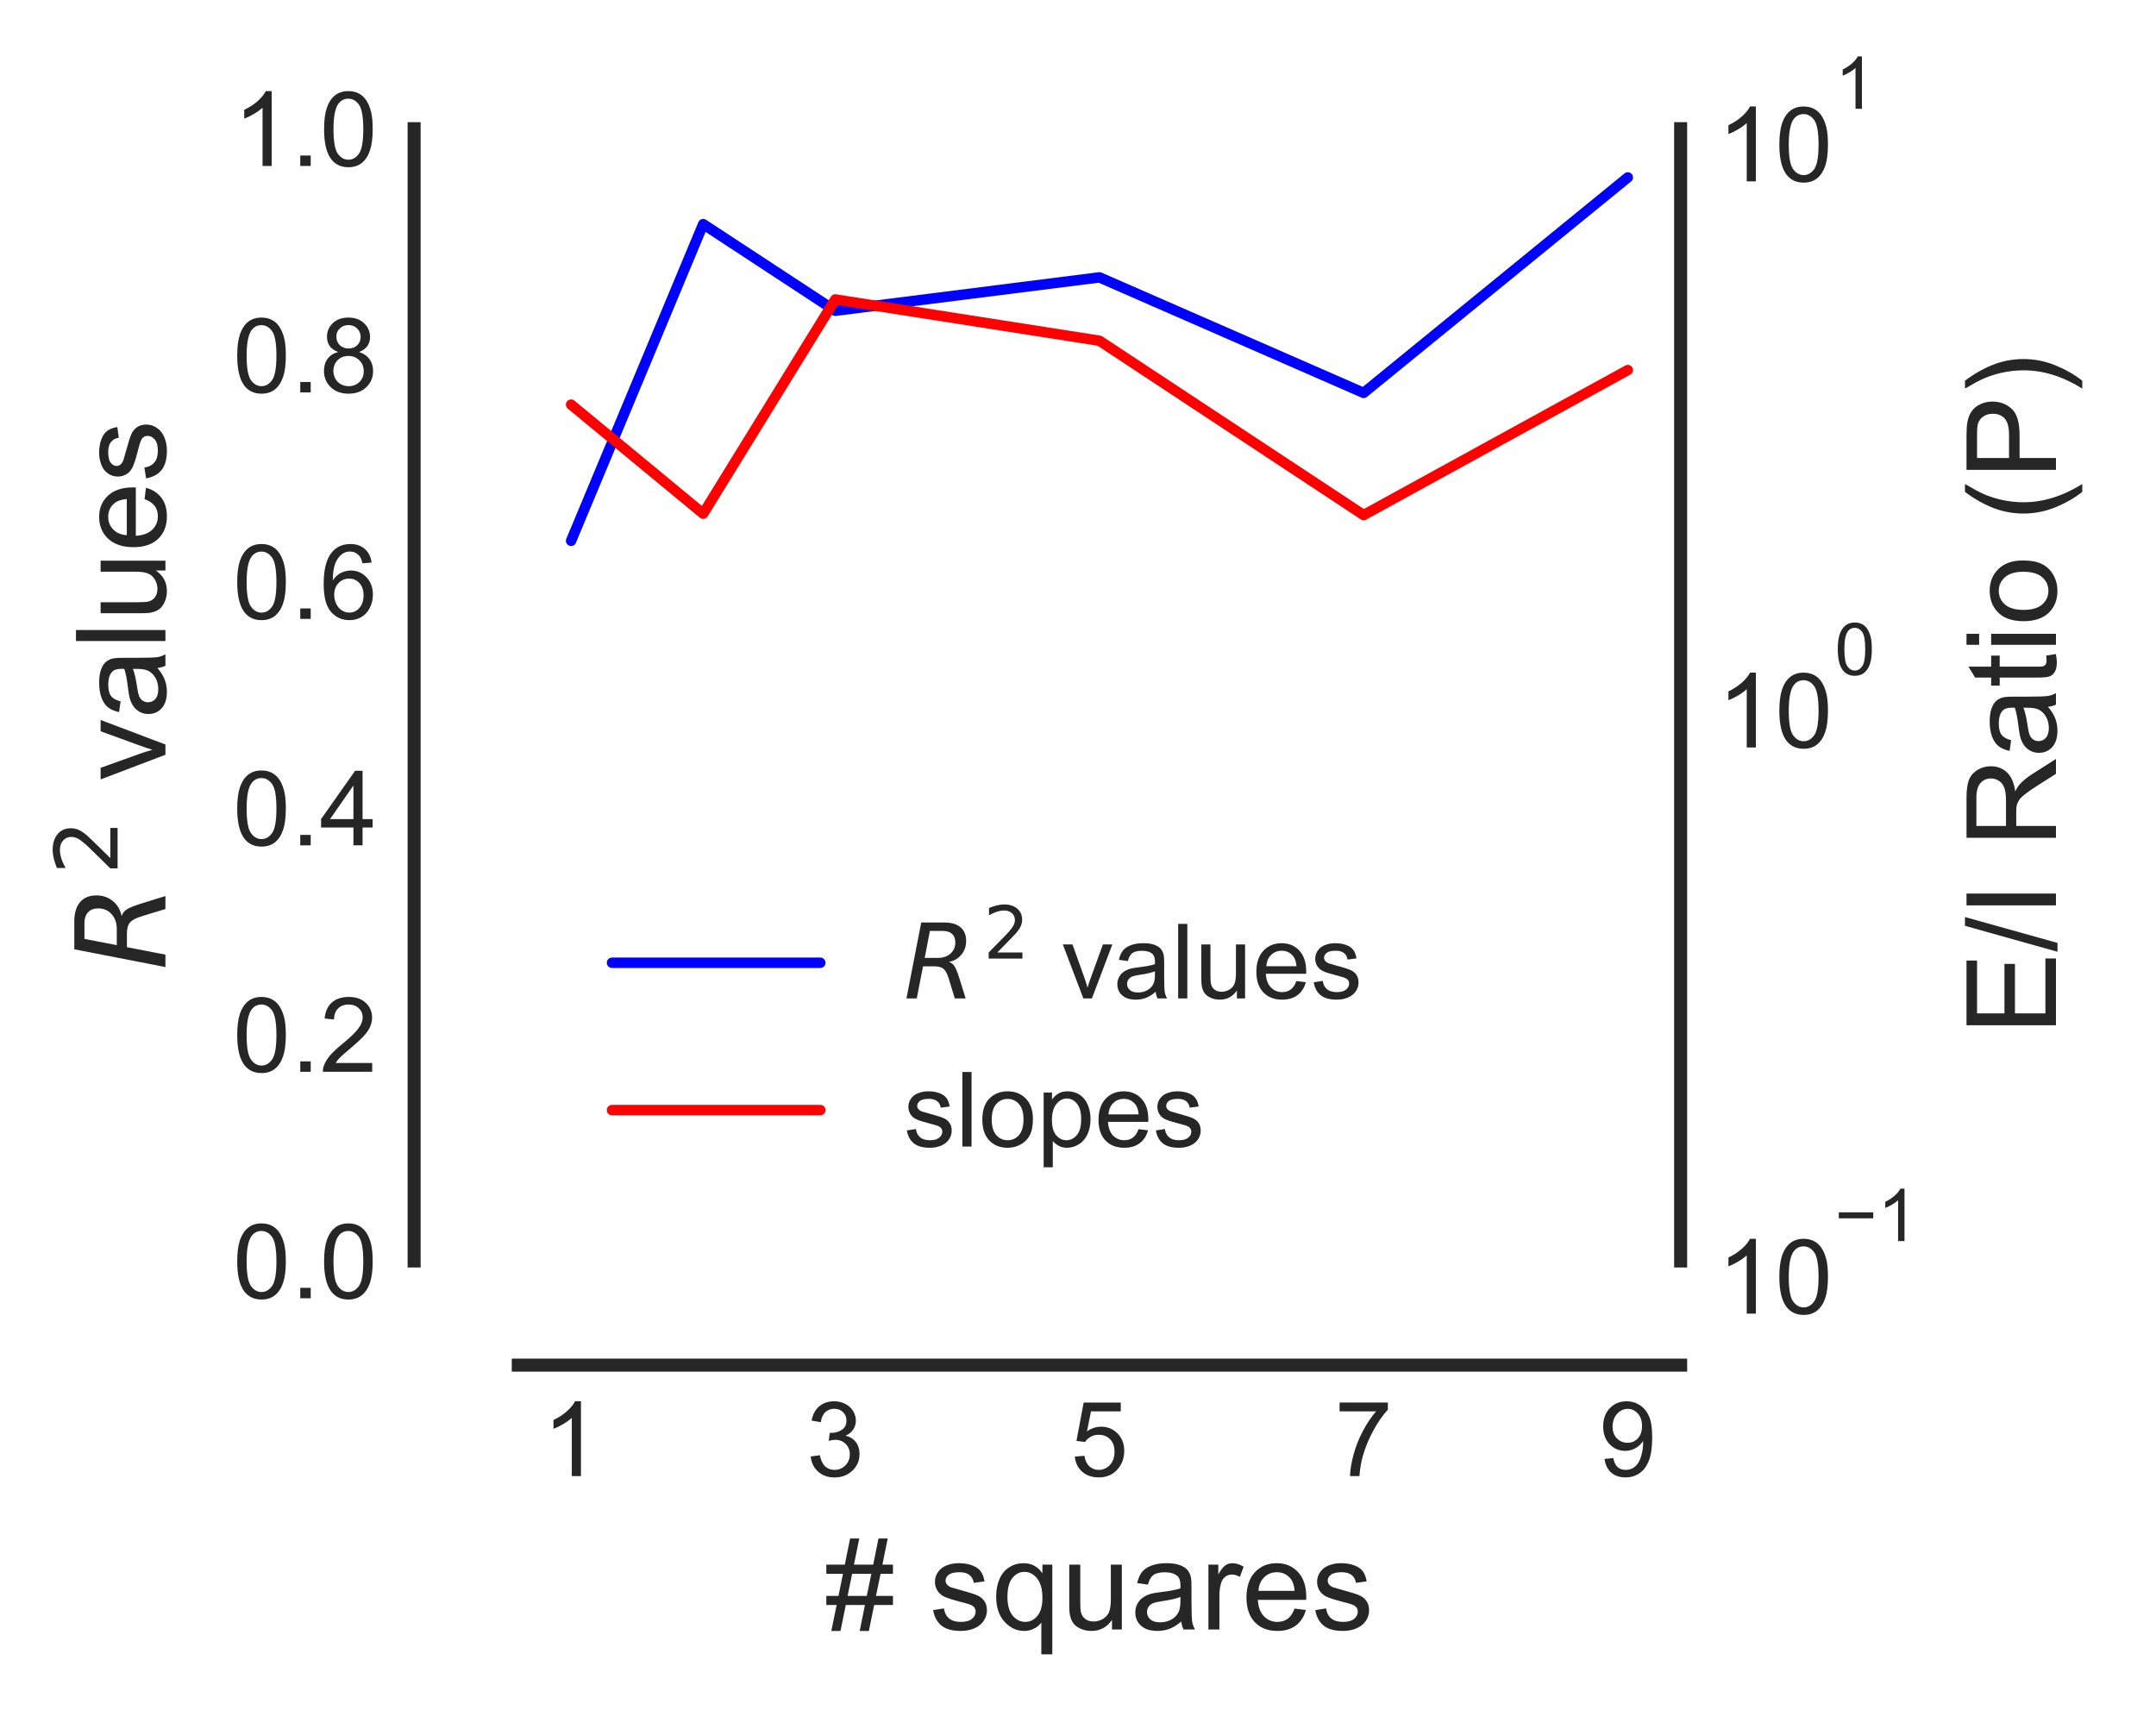
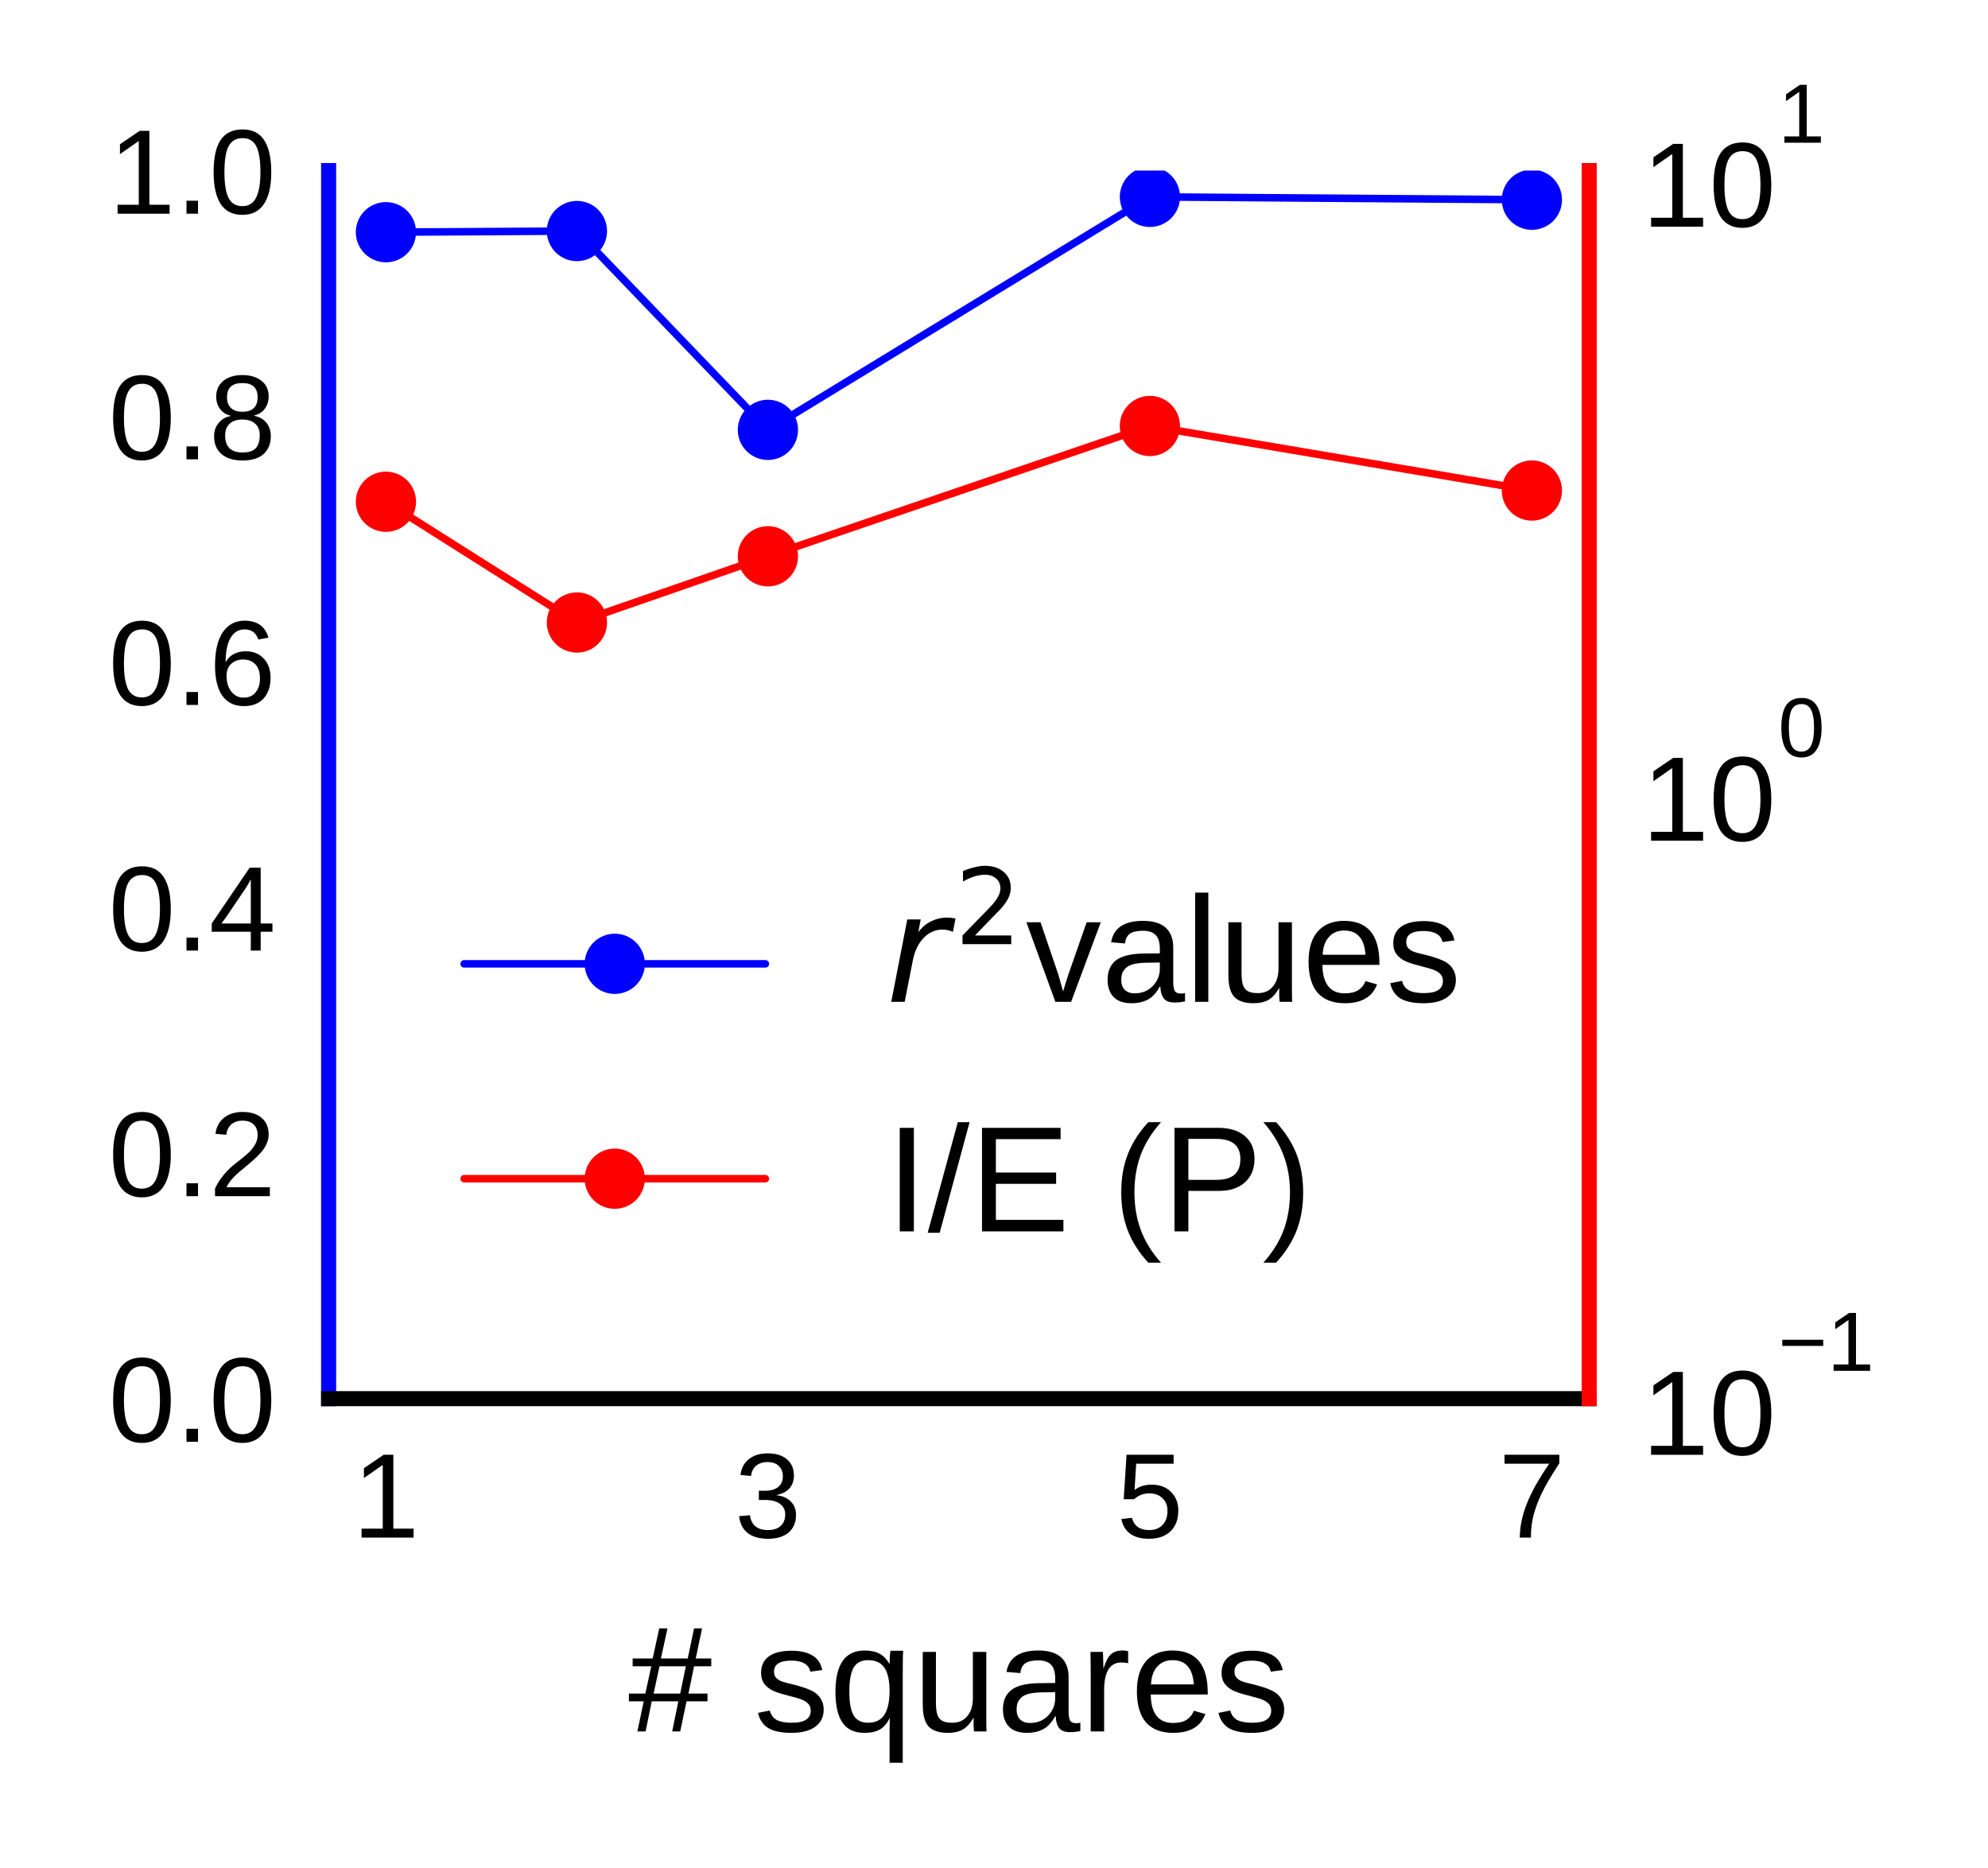
- <svg xmlns="http://www.w3.org/2000/svg" xmlns:xlink="http://www.w3.org/1999/xlink" height="166pt" version="1.1" viewBox="0 0 207 166" width="207pt">
+ <svg xmlns="http://www.w3.org/2000/svg" xmlns:xlink="http://www.w3.org/1999/xlink" height="124pt" version="1.1" viewBox="0 0 132 124" width="132pt">
  <defs>
    <style type="text/css">
*{stroke-linecap:butt;stroke-linejoin:round;}
  </style>
  </defs>
  <g id="figure_1">
    <g id="patch_1">
-       <path d="M 0 166.042  L 207.121 166.042  L 207.121 0  L 0 0  z " style="fill:none;opacity:0;" />
+       <path d="M 0 124.148  L 132.06 124.148  L 132.06 0  L 0 0  z " style="fill:none;opacity:0;" />
    </g>
    <g id="axes_1">
      <g id="patch_2">
-         <path d="M 49.76 121.076  L 161.36 121.076  L 161.36 12.356  L 49.76 12.356  z " style="fill:none;" />
+         <path d="M 21.82 92.865  L 105.52 92.865  L 105.52 11.325  L 21.82 11.325  z " style="fill:none;" />
      </g>
      <g id="line2d_1">
-         <path clip-path="url(#p3083d7792d)" d="M 54.833 51.926  L 67.515 21.521  L 80.196 29.84  L 105.56 26.633  L 130.924 37.725  L 156.287 17.039  " style="fill:none;stroke:#0000ff;stroke-linecap:round;" />
+         <path clip-path="url(#pd59a1ddf17)" d="M 25.625 15.417  L 38.306 15.34  L 50.988 28.54  L 76.352 13.071  L 101.715 13.261  " style="fill:none;stroke:#0000ff;stroke-linecap:round;stroke-width:0.5;" />
+         <defs>
+           <path d="M 0 1.5  C 0.398 1.5 0.779 1.342 1.061 1.061  C 1.342 0.779 1.5 0.398 1.5 0  C 1.5 -0.398 1.342 -0.779 1.061 -1.061  C 0.779 -1.342 0.398 -1.5 0 -1.5  C -0.398 -1.5 -0.779 -1.342 -1.061 -1.061  C -1.342 -0.779 -1.5 -0.398 -1.5 0  C -1.5 0.398 -1.342 0.779 -1.061 1.061  C -0.779 1.342 -0.398 1.5 0 1.5  z " id="m9696374c52" style="stroke:#0000ff;" />
+         </defs>
+         <g clip-path="url(#pd59a1ddf17)">
+           <use style="fill:#0000ff;stroke:#0000ff;" x="25.625" xlink:href="#m9696374c52" y="15.417" />
+           <use style="fill:#0000ff;stroke:#0000ff;" x="38.306" xlink:href="#m9696374c52" y="15.34" />
+           <use style="fill:#0000ff;stroke:#0000ff;" x="50.988" xlink:href="#m9696374c52" y="28.54" />
+           <use style="fill:#0000ff;stroke:#0000ff;" x="76.352" xlink:href="#m9696374c52" y="13.071" />
+           <use style="fill:#0000ff;stroke:#0000ff;" x="101.715" xlink:href="#m9696374c52" y="13.261" />
+         </g>
      </g>
      <g id="patch_3">
-         <path d="M 39.76 121.076  L 39.76 12.356  " style="fill:none;stroke:#262626;stroke-linecap:square;stroke-linejoin:miter;stroke-width:1.25;" />
+         <path d="M 21.82 92.865  L 21.82 11.325  " style="fill:none;stroke:#0000ff;stroke-linecap:square;stroke-linejoin:miter;" />
      </g>
      <g id="patch_4">
-         <path d="M 49.76 131.076  L 161.36 131.076  " style="fill:none;stroke:#262626;stroke-linecap:square;stroke-linejoin:miter;stroke-width:1.25;" />
+         <path d="M 21.82 92.865  L 105.52 92.865  " style="fill:none;stroke:#000000;stroke-linecap:square;stroke-linejoin:miter;" />
      </g>
      <g id="matplotlib.axis_1">
        <g id="xtick_1">
          <g id="line2d_2" />
          <g id="text_1">
-             <defs>
-               <path d="M 37.25 0  L 28.469 0  L 28.469 56  Q 25.297 52.984 20.141 49.953  Q 14.984 46.922 10.891 45.406  L 10.891 53.906  Q 18.266 57.375 23.781 62.297  Q 29.297 67.234 31.594 71.875  L 37.25 71.875  z " id="ArialMT-31" />
-             </defs>
-             <g style="fill:#262626;" transform="translate(52.05226 141.7341)scale(0.1 -0.1)">
-               <use xlink:href="#ArialMT-31" />
-             </g>
+             <text style="font-family:Arial;font-size:8px;font-style:normal;font-weight:400;text-anchor:middle;" transform="rotate(-0, 25.62455, 102.0913)" x="25.625" y="102.091">1</text>
          </g>
        </g>
        <g id="xtick_2">
          <g id="line2d_3" />
          <g id="text_2">
-             <defs>
-               <path d="M 4.203 18.891  L 12.984 20.062  Q 14.5 12.594 18.141 9.297  Q 21.781 6 27 6  Q 33.203 6 37.469 10.297  Q 41.75 14.594 41.75 20.953  Q 41.75 27 37.797 30.922  Q 33.844 34.859 27.734 34.859  Q 25.25 34.859 21.531 33.891  L 22.516 41.609  Q 23.391 41.5 23.922 41.5  Q 29.547 41.5 34.031 44.422  Q 38.531 47.359 38.531 53.469  Q 38.531 58.297 35.25 61.469  Q 31.984 64.656 26.812 64.656  Q 21.688 64.656 18.266 61.422  Q 14.844 58.203 13.875 51.766  L 5.078 53.328  Q 6.688 62.156 12.391 67.016  Q 18.109 71.875 26.609 71.875  Q 32.469 71.875 37.391 69.359  Q 42.328 66.844 44.938 62.5  Q 47.562 58.156 47.562 53.266  Q 47.562 48.641 45.062 44.828  Q 42.578 41.016 37.703 38.766  Q 44.047 37.312 47.562 32.688  Q 51.078 28.078 51.078 21.141  Q 51.078 11.766 44.234 5.25  Q 37.406 -1.266 26.953 -1.266  Q 17.531 -1.266 11.297 4.344  Q 5.078 9.969 4.203 18.891  z " id="ArialMT-33" />
-             </defs>
-             <g style="fill:#262626;" transform="translate(77.4159 141.7341)scale(0.1 -0.1)">
-               <use xlink:href="#ArialMT-33" />
-             </g>
+             <text style="font-family:Arial;font-size:8px;font-style:normal;font-weight:400;text-anchor:middle;" transform="rotate(-0, 50.98818, 102.0913)" x="50.988" y="102.091">3</text>
          </g>
        </g>
        <g id="xtick_3">
          <g id="line2d_4" />
          <g id="text_3">
-             <defs>
-               <path d="M 4.156 18.75  L 13.375 19.531  Q 14.406 12.797 18.141 9.391  Q 21.875 6 27.156 6  Q 33.5 6 37.891 10.781  Q 42.281 15.578 42.281 23.484  Q 42.281 31 38.062 35.344  Q 33.844 39.703 27 39.703  Q 22.75 39.703 19.328 37.766  Q 15.922 35.844 13.969 32.766  L 5.719 33.844  L 12.641 70.609  L 48.25 70.609  L 48.25 62.203  L 19.672 62.203  L 15.828 42.969  Q 22.266 47.469 29.344 47.469  Q 38.719 47.469 45.156 40.969  Q 51.609 34.469 51.609 24.266  Q 51.609 14.547 45.953 7.469  Q 39.062 -1.219 27.156 -1.219  Q 17.391 -1.219 11.203 4.25  Q 5.031 9.719 4.156 18.75  z " id="ArialMT-35" />
-             </defs>
-             <g style="fill:#262626;" transform="translate(102.7795 141.7341)scale(0.1 -0.1)">
-               <use xlink:href="#ArialMT-35" />
-             </g>
+             <text style="font-family:Arial;font-size:8px;font-style:normal;font-weight:400;text-anchor:middle;" transform="rotate(-0, 76.35182, 102.0913)" x="76.352" y="102.091">5</text>
          </g>
        </g>
        <g id="xtick_4">
          <g id="line2d_5" />
          <g id="text_4">
-             <defs>
-               <path d="M 4.734 62.203  L 4.734 70.656  L 51.078 70.656  L 51.078 63.812  Q 44.234 56.547 37.516 44.484  Q 30.812 32.422 27.156 19.672  Q 24.516 10.688 23.781 0  L 14.75 0  Q 14.891 8.453 18.062 20.406  Q 21.234 32.375 27.172 43.484  Q 33.109 54.594 39.797 62.203  z " id="ArialMT-37" />
-             </defs>
-             <g style="fill:#262626;" transform="translate(128.1432 141.7341)scale(0.1 -0.1)">
-               <use xlink:href="#ArialMT-37" />
-             </g>
-           </g>
-         </g>
-         <g id="xtick_5">
-           <g id="line2d_6" />
-           <g id="text_5">
-             <defs>
-               <path d="M 5.469 16.547  L 13.922 17.328  Q 14.984 11.375 18.016 8.688  Q 21.047 6 25.781 6  Q 29.828 6 32.875 7.859  Q 35.938 9.719 37.891 12.812  Q 39.844 15.922 41.156 21.188  Q 42.484 26.469 42.484 31.938  Q 42.484 32.516 42.438 33.688  Q 39.797 29.5 35.234 26.875  Q 30.672 24.266 25.344 24.266  Q 16.453 24.266 10.297 30.703  Q 4.156 37.156 4.156 47.703  Q 4.156 58.594 10.578 65.234  Q 17 71.875 26.656 71.875  Q 33.641 71.875 39.422 68.109  Q 45.219 64.359 48.219 57.391  Q 51.219 50.438 51.219 37.25  Q 51.219 23.531 48.234 15.406  Q 45.266 7.281 39.375 3.031  Q 33.5 -1.219 25.594 -1.219  Q 17.188 -1.219 11.859 3.438  Q 6.547 8.109 5.469 16.547  z M 41.453 48.141  Q 41.453 55.719 37.422 60.156  Q 33.406 64.594 27.734 64.594  Q 21.875 64.594 17.531 59.812  Q 13.188 55.031 13.188 47.406  Q 13.188 40.578 17.312 36.297  Q 21.438 32.031 27.484 32.031  Q 33.594 32.031 37.516 36.297  Q 41.453 40.578 41.453 48.141  z " id="ArialMT-39" />
-             </defs>
-             <g style="fill:#262626;" transform="translate(153.5068 141.7341)scale(0.1 -0.1)">
-               <use xlink:href="#ArialMT-39" />
-             </g>
-           </g>
-         </g>
-         <g id="text_6">
-           <defs>
-             <path d="M 5.031 -1.219  L 9.281 19.578  L 1.031 19.578  L 1.031 26.859  L 10.75 26.859  L 14.359 44.578  L 1.031 44.578  L 1.031 51.859  L 15.828 51.859  L 20.062 72.797  L 27.391 72.797  L 23.141 51.859  L 38.531 51.859  L 42.781 72.797  L 50.141 72.797  L 45.906 51.859  L 54.344 51.859  L 54.344 44.578  L 44.438 44.578  L 40.766 26.859  L 54.344 26.859  L 54.344 19.578  L 39.312 19.578  L 35.062 -1.219  L 27.734 -1.219  L 31.938 19.578  L 16.609 19.578  L 12.359 -1.219  z M 18.062 26.859  L 33.406 26.859  L 37.062 44.578  L 21.688 44.578  z " id="ArialMT-23" />
-             <path id="ArialMT-20" />
-             <path d="M 3.078 15.484  L 11.766 16.844  Q 12.5 11.625 15.844 8.844  Q 19.188 6.062 25.203 6.062  Q 31.25 6.062 34.172 8.516  Q 37.109 10.984 37.109 14.312  Q 37.109 17.281 34.516 19  Q 32.719 20.172 25.531 21.969  Q 15.875 24.422 12.141 26.203  Q 8.406 27.984 6.469 31.125  Q 4.547 34.281 4.547 38.094  Q 4.547 41.547 6.125 44.5  Q 7.719 47.469 10.453 49.422  Q 12.5 50.922 16.031 51.969  Q 19.578 53.031 23.641 53.031  Q 29.734 53.031 34.344 51.266  Q 38.969 49.516 41.156 46.5  Q 43.359 43.5 44.188 38.484  L 35.594 37.312  Q 35.016 41.312 32.203 43.547  Q 29.391 45.797 24.266 45.797  Q 18.219 45.797 15.625 43.797  Q 13.031 41.797 13.031 39.109  Q 13.031 37.406 14.109 36.031  Q 15.188 34.625 17.484 33.688  Q 18.797 33.203 25.25 31.453  Q 34.578 28.953 38.25 27.359  Q 41.938 25.781 44.031 22.75  Q 46.141 19.734 46.141 15.234  Q 46.141 10.844 43.578 6.953  Q 41.016 3.078 36.172 0.953  Q 31.344 -1.172 25.25 -1.172  Q 15.141 -1.172 9.844 3.031  Q 4.547 7.234 3.078 15.484  z " id="ArialMT-73" />
-             <path d="M 39.656 -19.875  L 39.656 5.516  Q 37.594 2.641 33.906 0.734  Q 30.219 -1.172 26.078 -1.172  Q 16.844 -1.172 10.172 6.203  Q 3.516 13.578 3.516 26.422  Q 3.516 34.234 6.219 40.422  Q 8.938 46.625 14.078 49.828  Q 19.234 53.031 25.391 53.031  Q 35.016 53.031 40.531 44.922  L 40.531 51.859  L 48.438 51.859  L 48.438 -19.875  z M 12.547 26.078  Q 12.547 16.062 16.75 11.062  Q 20.953 6.062 26.812 6.062  Q 32.422 6.062 36.469 10.812  Q 40.531 15.578 40.531 25.297  Q 40.531 35.641 36.25 40.859  Q 31.984 46.094 26.219 46.094  Q 20.516 46.094 16.531 41.234  Q 12.547 36.375 12.547 26.078  z " id="ArialMT-71" />
-             <path d="M 40.578 0  L 40.578 7.625  Q 34.516 -1.172 24.125 -1.172  Q 19.531 -1.172 15.547 0.578  Q 11.578 2.344 9.641 5  Q 7.719 7.672 6.938 11.531  Q 6.391 14.109 6.391 19.734  L 6.391 51.859  L 15.188 51.859  L 15.188 23.094  Q 15.188 16.219 15.719 13.812  Q 16.547 10.359 19.234 8.375  Q 21.922 6.391 25.875 6.391  Q 29.828 6.391 33.297 8.422  Q 36.766 10.453 38.203 13.938  Q 39.656 17.438 39.656 24.078  L 39.656 51.859  L 48.438 51.859  L 48.438 0  z " id="ArialMT-75" />
-             <path d="M 40.438 6.391  Q 35.547 2.25 31.031 0.531  Q 26.516 -1.172 21.344 -1.172  Q 12.797 -1.172 8.203 3  Q 3.609 7.172 3.609 13.672  Q 3.609 17.484 5.344 20.625  Q 7.078 23.781 9.891 25.688  Q 12.703 27.594 16.219 28.562  Q 18.797 29.25 24.031 29.891  Q 34.672 31.156 39.703 32.906  Q 39.75 34.719 39.75 35.203  Q 39.75 40.578 37.25 42.781  Q 33.891 45.75 27.25 45.75  Q 21.047 45.75 18.094 43.578  Q 15.141 41.406 13.719 35.891  L 5.125 37.062  Q 6.297 42.578 8.984 45.969  Q 11.672 49.359 16.75 51.188  Q 21.828 53.031 28.516 53.031  Q 35.156 53.031 39.297 51.469  Q 43.453 49.906 45.406 47.531  Q 47.359 45.172 48.141 41.547  Q 48.578 39.312 48.578 33.453  L 48.578 21.734  Q 48.578 9.469 49.141 6.219  Q 49.703 2.984 51.375 0  L 42.188 0  Q 40.828 2.734 40.438 6.391  z M 39.703 26.031  Q 34.906 24.078 25.344 22.703  Q 19.922 21.922 17.672 20.938  Q 15.438 19.969 14.203 18.094  Q 12.984 16.219 12.984 13.922  Q 12.984 10.406 15.641 8.062  Q 18.312 5.719 23.438 5.719  Q 28.516 5.719 32.469 7.938  Q 36.422 10.156 38.281 14.016  Q 39.703 17 39.703 22.797  z " id="ArialMT-61" />
-             <path d="M 6.5 0  L 6.5 51.859  L 14.406 51.859  L 14.406 44  Q 17.438 49.516 20 51.266  Q 22.562 53.031 25.641 53.031  Q 30.078 53.031 34.672 50.203  L 31.641 42.047  Q 28.422 43.953 25.203 43.953  Q 22.312 43.953 20.016 42.219  Q 17.719 40.484 16.75 37.406  Q 15.281 32.719 15.281 27.156  L 15.281 0  z " id="ArialMT-72" />
-             <path d="M 42.094 16.703  L 51.172 15.578  Q 49.031 7.625 43.219 3.219  Q 37.406 -1.172 28.375 -1.172  Q 17 -1.172 10.328 5.828  Q 3.656 12.844 3.656 25.484  Q 3.656 38.578 10.391 45.797  Q 17.141 53.031 27.875 53.031  Q 38.281 53.031 44.875 45.953  Q 51.469 38.875 51.469 26.031  Q 51.469 25.25 51.422 23.688  L 12.75 23.688  Q 13.234 15.141 17.578 10.594  Q 21.922 6.062 28.422 6.062  Q 33.25 6.062 36.672 8.594  Q 40.094 11.141 42.094 16.703  z M 13.234 30.906  L 42.188 30.906  Q 41.609 37.453 38.875 40.719  Q 34.672 45.797 27.984 45.797  Q 21.922 45.797 17.797 41.75  Q 13.672 37.703 13.234 30.906  z " id="ArialMT-65" />
-           </defs>
-           <g style="fill:#262626;" transform="translate(79.2125 156.4572)scale(0.12 -0.12)">
-             <use xlink:href="#ArialMT-23" />
-             <use x="55.615" xlink:href="#ArialMT-20" />
-             <use x="83.398" xlink:href="#ArialMT-73" />
-             <use x="133.398" xlink:href="#ArialMT-71" />
-             <use x="189.014" xlink:href="#ArialMT-75" />
-             <use x="244.629" xlink:href="#ArialMT-61" />
-             <use x="300.244" xlink:href="#ArialMT-72" />
-             <use x="333.545" xlink:href="#ArialMT-65" />
-             <use x="389.16" xlink:href="#ArialMT-73" />
-           </g>
+             <text style="font-family:Arial;font-size:8px;font-style:normal;font-weight:400;text-anchor:middle;" transform="rotate(-0, 101.7155, 102.0913)" x="101.715" y="102.091">7</text>
+           </g>
+         </g>
+         <g id="text_5">
+           <text style="font-family:Arial;font-size:10px;font-style:normal;font-weight:400;text-anchor:middle;" transform="rotate(-0, 63.67, 114.9609)" x="63.67" y="114.961"># squares</text>
        </g>
      </g>
      <g id="matplotlib.axis_2">
        <g id="ytick_1">
+           <g id="line2d_6" />
+           <g id="text_6">
+             <text style="font-family:Arial;font-size:8px;font-style:normal;font-weight:400;text-anchor:end;" transform="rotate(-0, 18.32, 95.72813)" x="18.32" y="95.728">0.0</text>
+           </g>
+         </g>
+         <g id="ytick_2">
          <g id="line2d_7" />
          <g id="text_7">
-             <defs>
-               <path d="M 4.156 35.297  Q 4.156 48 6.766 55.734  Q 9.375 63.484 14.516 67.672  Q 19.672 71.875 27.484 71.875  Q 33.25 71.875 37.594 69.547  Q 41.938 67.234 44.766 62.859  Q 47.609 58.5 49.219 52.219  Q 50.828 45.953 50.828 35.297  Q 50.828 22.703 48.234 14.969  Q 45.656 7.234 40.5 3  Q 35.359 -1.219 27.484 -1.219  Q 17.141 -1.219 11.234 6.203  Q 4.156 15.141 4.156 35.297  z M 13.188 35.297  Q 13.188 17.672 17.312 11.828  Q 21.438 6 27.484 6  Q 33.547 6 37.672 11.859  Q 41.797 17.719 41.797 35.297  Q 41.797 52.984 37.672 58.781  Q 33.547 64.594 27.391 64.594  Q 21.344 64.594 17.719 59.469  Q 13.188 52.938 13.188 35.297  z " id="ArialMT-30" />
-               <path d="M 9.078 0  L 9.078 10.016  L 19.094 10.016  L 19.094 0  z " id="ArialMT-2e" />
-             </defs>
-             <g style="fill:#262626;" transform="translate(22.36 124.6552)scale(0.1 -0.1)">
-               <use xlink:href="#ArialMT-30" />
-               <use x="55.615" xlink:href="#ArialMT-2e" />
-               <use x="83.398" xlink:href="#ArialMT-30" />
-             </g>
-           </g>
-         </g>
-         <g id="ytick_2">
+             <text style="font-family:Arial;font-size:8px;font-style:normal;font-weight:400;text-anchor:end;" transform="rotate(-0, 18.32, 79.42012)" x="18.32" y="79.42">0.2</text>
+           </g>
+         </g>
+         <g id="ytick_3">
          <g id="line2d_8" />
          <g id="text_8">
-             <defs>
-               <path d="M 50.344 8.453  L 50.344 0  L 3.031 0  Q 2.938 3.172 4.047 6.109  Q 5.859 10.938 9.828 15.625  Q 13.812 20.312 21.344 26.469  Q 33.016 36.031 37.109 41.625  Q 41.219 47.219 41.219 52.203  Q 41.219 57.422 37.469 61  Q 33.734 64.594 27.734 64.594  Q 21.391 64.594 17.578 60.781  Q 13.766 56.984 13.719 50.25  L 4.688 51.172  Q 5.609 61.281 11.656 66.578  Q 17.719 71.875 27.938 71.875  Q 38.234 71.875 44.234 66.156  Q 50.25 60.453 50.25 52  Q 50.25 47.703 48.484 43.547  Q 46.734 39.406 42.656 34.812  Q 38.578 30.219 29.109 22.219  Q 21.188 15.578 18.938 13.203  Q 16.703 10.844 15.234 8.453  z " id="ArialMT-32" />
-             </defs>
-             <g style="fill:#262626;" transform="translate(22.36 102.9112)scale(0.1 -0.1)">
-               <use xlink:href="#ArialMT-30" />
-               <use x="55.615" xlink:href="#ArialMT-2e" />
-               <use x="83.398" xlink:href="#ArialMT-32" />
-             </g>
-           </g>
-         </g>
-         <g id="ytick_3">
+             <text style="font-family:Arial;font-size:8px;font-style:normal;font-weight:400;text-anchor:end;" transform="rotate(-0, 18.32, 63.11212)" x="18.32" y="63.112">0.4</text>
+           </g>
+         </g>
+         <g id="ytick_4">
          <g id="line2d_9" />
          <g id="text_9">
-             <defs>
-               <path d="M 32.328 0  L 32.328 17.141  L 1.266 17.141  L 1.266 25.203  L 33.938 71.578  L 41.109 71.578  L 41.109 25.203  L 50.781 25.203  L 50.781 17.141  L 41.109 17.141  L 41.109 0  z M 32.328 25.203  L 32.328 57.469  L 9.906 25.203  z " id="ArialMT-34" />
-             </defs>
-             <g style="fill:#262626;" transform="translate(22.36 81.16716)scale(0.1 -0.1)">
-               <use xlink:href="#ArialMT-30" />
-               <use x="55.615" xlink:href="#ArialMT-2e" />
-               <use x="83.398" xlink:href="#ArialMT-34" />
-             </g>
-           </g>
-         </g>
-         <g id="ytick_4">
+             <text style="font-family:Arial;font-size:8px;font-style:normal;font-weight:400;text-anchor:end;" transform="rotate(-0, 18.32, 46.80412)" x="18.32" y="46.804">0.6</text>
+           </g>
+         </g>
+         <g id="ytick_5">
          <g id="line2d_10" />
          <g id="text_10">
-             <defs>
-               <path d="M 49.75 54.047  L 41.016 53.375  Q 39.844 58.547 37.703 60.891  Q 34.125 64.656 28.906 64.656  Q 24.703 64.656 21.531 62.312  Q 17.391 59.281 14.984 53.469  Q 12.594 47.656 12.5 36.922  Q 15.672 41.75 20.266 44.094  Q 24.859 46.438 29.891 46.438  Q 38.672 46.438 44.844 39.969  Q 51.031 33.5 51.031 23.25  Q 51.031 16.5 48.125 10.719  Q 45.219 4.938 40.141 1.859  Q 35.062 -1.219 28.609 -1.219  Q 17.625 -1.219 10.688 6.859  Q 3.766 14.938 3.766 33.5  Q 3.766 54.25 11.422 63.672  Q 18.109 71.875 29.438 71.875  Q 37.891 71.875 43.281 67.141  Q 48.688 62.406 49.75 54.047  z M 13.875 23.188  Q 13.875 18.656 15.797 14.5  Q 17.719 10.359 21.188 8.172  Q 24.656 6 28.469 6  Q 34.031 6 38.031 10.484  Q 42.047 14.984 42.047 22.703  Q 42.047 30.125 38.078 34.391  Q 34.125 38.672 28.125 38.672  Q 22.172 38.672 18.016 34.391  Q 13.875 30.125 13.875 23.188  z " id="ArialMT-36" />
-             </defs>
-             <g style="fill:#262626;" transform="translate(22.36 59.42316)scale(0.1 -0.1)">
-               <use xlink:href="#ArialMT-30" />
-               <use x="55.615" xlink:href="#ArialMT-2e" />
-               <use x="83.398" xlink:href="#ArialMT-36" />
-             </g>
-           </g>
-         </g>
-         <g id="ytick_5">
+             <text style="font-family:Arial;font-size:8px;font-style:normal;font-weight:400;text-anchor:end;" transform="rotate(-0, 18.32, 30.49612)" x="18.32" y="30.496">0.8</text>
+           </g>
+         </g>
+         <g id="ytick_6">
          <g id="line2d_11" />
          <g id="text_11">
-             <defs>
-               <path d="M 17.672 38.812  Q 12.203 40.828 9.562 44.531  Q 6.938 48.25 6.938 53.422  Q 6.938 61.234 12.547 66.547  Q 18.172 71.875 27.484 71.875  Q 36.859 71.875 42.578 66.422  Q 48.297 60.984 48.297 53.172  Q 48.297 48.188 45.672 44.5  Q 43.062 40.828 37.75 38.812  Q 44.344 36.672 47.781 31.875  Q 51.219 27.094 51.219 20.453  Q 51.219 11.281 44.719 5.031  Q 38.234 -1.219 27.641 -1.219  Q 17.047 -1.219 10.547 5.047  Q 4.047 11.328 4.047 20.703  Q 4.047 27.688 7.594 32.391  Q 11.141 37.109 17.672 38.812  z M 15.922 53.719  Q 15.922 48.641 19.188 45.406  Q 22.469 42.188 27.688 42.188  Q 32.766 42.188 36.016 45.375  Q 39.266 48.578 39.266 53.219  Q 39.266 58.062 35.906 61.359  Q 32.562 64.656 27.594 64.656  Q 22.562 64.656 19.234 61.422  Q 15.922 58.203 15.922 53.719  z M 13.094 20.656  Q 13.094 16.891 14.875 13.375  Q 16.656 9.859 20.172 7.922  Q 23.688 6 27.734 6  Q 34.031 6 38.125 10.047  Q 42.234 14.109 42.234 20.359  Q 42.234 26.703 38.016 30.859  Q 33.797 35.016 27.438 35.016  Q 21.234 35.016 17.156 30.906  Q 13.094 26.812 13.094 20.656  z " id="ArialMT-38" />
-             </defs>
-             <g style="fill:#262626;" transform="translate(22.36 37.67916)scale(0.1 -0.1)">
-               <use xlink:href="#ArialMT-30" />
-               <use x="55.615" xlink:href="#ArialMT-2e" />
-               <use x="83.398" xlink:href="#ArialMT-38" />
-             </g>
-           </g>
-         </g>
-         <g id="ytick_6">
-           <g id="line2d_12" />
-           <g id="text_12">
-             <g style="fill:#262626;" transform="translate(22.36 15.93516)scale(0.1 -0.1)">
-               <use xlink:href="#ArialMT-31" />
-               <use x="55.615" xlink:href="#ArialMT-2e" />
-               <use x="83.398" xlink:href="#ArialMT-30" />
-             </g>
+             <text style="font-family:Arial;font-size:8px;font-style:normal;font-weight:400;text-anchor:end;" transform="rotate(-0, 18.32, 14.18812)" x="18.32" y="14.188">1.0</text>
+           </g>
+         </g>
+       </g>
+       <g id="legend_1">
+         <g id="line2d_12">
+           <path d="M 30.82 63.993  L 50.82 63.993  " style="fill:none;stroke:#0000ff;stroke-linecap:round;stroke-width:0.5;" />
+         </g>
+         <g id="line2d_13">
+           <g>
+             <use style="fill:#0000ff;stroke:#0000ff;" x="40.82" xlink:href="#m9696374c52" y="63.993" />
+           </g>
+         </g>
+         <g id="text_12">
+           <g transform="translate(58.82 67.49313)">
+             <text>
+               <tspan style="font-family:DejaVu Sans;font-size:10px;font-style:oblique;font-weight:oblique;" x="0" y="-0.977">r</tspan>
+               <tspan style="font-family:DejaVu Sans;font-size:7px;font-style:book;font-weight:book;" x="4.575" y="-4.805">2</tspan>
+               <tspan style="font-family:Arial;font-size:10px;font-style:regular;font-weight:regular;" x="9.302 12.081 17.081 22.642 24.864 30.426 35.987" y="-0.977"> values</tspan>
+             </text>
+           </g>
+         </g>
+         <g id="line2d_14">
+           <path d="M 30.82 78.26  L 50.82 78.26  " style="fill:none;stroke:#ff0000;stroke-linecap:round;stroke-width:0.5;" />
+         </g>
+         <g id="line2d_15">
+           <defs>
+             <path d="M 0 1.5  C 0.398 1.5 0.779 1.342 1.061 1.061  C 1.342 0.779 1.5 0.398 1.5 0  C 1.5 -0.398 1.342 -0.779 1.061 -1.061  C 0.779 -1.342 0.398 -1.5 0 -1.5  C -0.398 -1.5 -0.779 -1.342 -1.061 -1.061  C -1.342 -0.779 -1.5 -0.398 -1.5 0  C -1.5 0.398 -1.342 0.779 -1.061 1.061  C -0.779 1.342 -0.398 1.5 0 1.5  z " id="m9143b65cdd" style="stroke:#ff0000;" />
+           </defs>
+           <g>
+             <use style="fill:#ff0000;stroke:#ff0000;" x="40.82" xlink:href="#m9143b65cdd" y="78.26" />
          </g>
        </g>
        <g id="text_13">
-           <defs>
-             <path d="M 25.203 64.797  L 20.219 38.922  L 32.906 38.922  Q 40.375 38.922 44.984 43.047  Q 49.609 47.172 49.609 53.812  Q 49.609 59.125 46.5 61.953  Q 43.406 64.797 37.594 64.797  z M 43.312 35.016  Q 46.438 34.281 48.516 31.391  Q 50.594 28.516 53.328 19.922  L 59.516 0  L 49.125 0  L 43.406 18.703  Q 41.219 25.922 38.328 28.359  Q 35.453 30.812 29.5 30.812  L 18.609 30.812  L 12.594 0  L 2.688 0  L 16.891 72.906  L 39.109 72.906  Q 49.219 72.906 54.609 68.328  Q 60.016 63.766 60.016 55.172  Q 60.016 47.562 55.422 41.984  Q 50.828 36.422 43.312 35.016  z " id="DejaVuSans-Oblique-52" />
-             <path d="M 19.188 8.297  L 53.609 8.297  L 53.609 0  L 7.328 0  L 7.328 8.297  Q 12.938 14.109 22.625 23.891  Q 32.328 33.688 34.812 36.531  Q 39.547 41.844 41.422 45.531  Q 43.312 49.219 43.312 52.781  Q 43.312 58.594 39.234 62.25  Q 35.156 65.922 28.609 65.922  Q 23.969 65.922 18.812 64.312  Q 13.672 62.703 7.812 59.422  L 7.812 69.391  Q 13.766 71.781 18.938 73  Q 24.125 74.219 28.422 74.219  Q 39.75 74.219 46.484 68.547  Q 53.219 62.891 53.219 53.422  Q 53.219 48.922 51.531 44.891  Q 49.859 40.875 45.406 35.406  Q 44.188 33.984 37.641 27.219  Q 31.109 20.453 19.188 8.297  z " id="DejaVuSans-32" />
-             <path d="M 21 0  L 1.266 51.859  L 10.547 51.859  L 21.688 20.797  Q 23.484 15.766 25 10.359  Q 26.172 14.453 28.266 20.219  L 39.797 51.859  L 48.828 51.859  L 29.203 0  z " id="ArialMT-76" />
-             <path d="M 6.391 0  L 6.391 71.578  L 15.188 71.578  L 15.188 0  z " id="ArialMT-6c" />
-           </defs>
-           <g style="fill:#262626;" transform="translate(15.975 93.17625)rotate(-90)scale(0.12 -0.12)">
-             <use transform="translate(0 0.765625)" xlink:href="#DejaVuSans-Oblique-52" />
-             <use transform="translate(76.49919 39.04688)scale(0.7)" xlink:href="#DejaVuSans-32" />
-             <use transform="translate(123.7697 0.765625)" xlink:href="#ArialMT-20" />
-             <use transform="translate(151.5529 0.765625)" xlink:href="#ArialMT-76" />
-             <use transform="translate(201.5529 0.765625)" xlink:href="#ArialMT-61" />
-             <use transform="translate(257.1681 0.765625)" xlink:href="#ArialMT-6c" />
-             <use transform="translate(279.3849 0.765625)" xlink:href="#ArialMT-75" />
-             <use transform="translate(335.0002 0.765625)" xlink:href="#ArialMT-65" />
-             <use transform="translate(390.6154 0.765625)" xlink:href="#ArialMT-73" />
-           </g>
-         </g>
-       </g>
-       <g id="legend_1">
-         <g id="line2d_13">
-           <path d="M 58.76 92.443  L 78.76 92.443  " style="fill:none;stroke:#0000ff;stroke-linecap:round;" />
-         </g>
-         <g id="line2d_14" />
-         <g id="text_14">
-           <g style="fill:#262626;" transform="translate(86.76 95.94344)scale(0.1 -0.1)">
-             <use transform="translate(0 0.765625)" xlink:href="#DejaVuSans-Oblique-52" />
-             <use transform="translate(76.49919 39.04688)scale(0.7)" xlink:href="#DejaVuSans-32" />
-             <use transform="translate(123.7697 0.765625)" xlink:href="#ArialMT-20" />
-             <use transform="translate(151.5529 0.765625)" xlink:href="#ArialMT-76" />
-             <use transform="translate(201.5529 0.765625)" xlink:href="#ArialMT-61" />
-             <use transform="translate(257.1681 0.765625)" xlink:href="#ArialMT-6c" />
-             <use transform="translate(279.3849 0.765625)" xlink:href="#ArialMT-75" />
-             <use transform="translate(335.0002 0.765625)" xlink:href="#ArialMT-65" />
-             <use transform="translate(390.6154 0.765625)" xlink:href="#ArialMT-73" />
-           </g>
-         </g>
-         <g id="line2d_15">
-           <path d="M 58.76 106.589  L 78.76 106.589  " style="fill:none;stroke:#ff0000;stroke-linecap:round;" />
-         </g>
-         <g id="line2d_16" />
-         <g id="text_15">
-           <defs>
-             <path d="M 3.328 25.922  Q 3.328 40.328 11.328 47.266  Q 18.016 53.031 27.641 53.031  Q 38.328 53.031 45.109 46.016  Q 51.906 39.016 51.906 26.656  Q 51.906 16.656 48.906 10.906  Q 45.906 5.172 40.156 2  Q 34.422 -1.172 27.641 -1.172  Q 16.75 -1.172 10.031 5.812  Q 3.328 12.797 3.328 25.922  z M 12.359 25.922  Q 12.359 15.969 16.703 11.016  Q 21.047 6.062 27.641 6.062  Q 34.188 6.062 38.531 11.031  Q 42.875 16.016 42.875 26.219  Q 42.875 35.844 38.5 40.797  Q 34.125 45.75 27.641 45.75  Q 21.047 45.75 16.703 40.812  Q 12.359 35.891 12.359 25.922  z " id="ArialMT-6f" />
-             <path d="M 6.594 -19.875  L 6.594 51.859  L 14.594 51.859  L 14.594 45.125  Q 17.438 49.078 21 51.047  Q 24.562 53.031 29.641 53.031  Q 36.281 53.031 41.359 49.609  Q 46.438 46.188 49.016 39.953  Q 51.609 33.734 51.609 26.312  Q 51.609 18.359 48.75 11.984  Q 45.906 5.609 40.453 2.219  Q 35.016 -1.172 29 -1.172  Q 24.609 -1.172 21.109 0.688  Q 17.625 2.547 15.375 5.375  L 15.375 -19.875  z M 14.547 25.641  Q 14.547 15.625 18.594 10.844  Q 22.656 6.062 28.422 6.062  Q 34.281 6.062 38.453 11.016  Q 42.625 15.969 42.625 26.375  Q 42.625 36.281 38.547 41.203  Q 34.469 46.141 28.812 46.141  Q 23.188 46.141 18.859 40.891  Q 14.547 35.641 14.547 25.641  z " id="ArialMT-70" />
-           </defs>
-           <g style="fill:#262626;" transform="translate(86.76 110.0888)scale(0.1 -0.1)">
-             <use xlink:href="#ArialMT-73" />
-             <use x="50" xlink:href="#ArialMT-6c" />
-             <use x="72.217" xlink:href="#ArialMT-6f" />
-             <use x="127.832" xlink:href="#ArialMT-70" />
-             <use x="183.447" xlink:href="#ArialMT-65" />
-             <use x="239.062" xlink:href="#ArialMT-73" />
-           </g>
+           <text style="font-family:Arial;font-size:10px;font-style:normal;font-weight:400;text-anchor:start;" transform="rotate(-0, 58.82, 81.76031)" x="58.82" y="81.76">I/E (P)</text>
        </g>
      </g>
    </g>
    <g id="axes_2">
-       <g id="line2d_17">
-         <path clip-path="url(#p3083d7792d)" d="M 54.833 38.852  L 67.515 49.324  L 80.196 28.752  L 105.56 32.718  L 130.924 49.456  L 156.287 35.536  " style="fill:none;stroke:#ff0000;stroke-linecap:round;" />
+       <g id="line2d_16">
+         <path clip-path="url(#pd59a1ddf17)" d="M 25.625 33.314  L 38.306 41.333  L 50.988 36.935  L 76.352 28.284  L 101.715 32.569  " style="fill:none;stroke:#ff0000;stroke-linecap:round;stroke-width:0.5;" />
+         <g clip-path="url(#pd59a1ddf17)">
+           <use style="fill:#ff0000;stroke:#ff0000;" x="25.625" xlink:href="#m9143b65cdd" y="33.314" />
+           <use style="fill:#ff0000;stroke:#ff0000;" x="38.306" xlink:href="#m9143b65cdd" y="41.333" />
+           <use style="fill:#ff0000;stroke:#ff0000;" x="50.988" xlink:href="#m9143b65cdd" y="36.935" />
+           <use style="fill:#ff0000;stroke:#ff0000;" x="76.352" xlink:href="#m9143b65cdd" y="28.284" />
+           <use style="fill:#ff0000;stroke:#ff0000;" x="101.715" xlink:href="#m9143b65cdd" y="32.569" />
+         </g>
      </g>
      <g id="patch_5">
-         <path d="M 161.36 121.076  L 161.36 12.356  " style="fill:none;stroke:#262626;stroke-linecap:square;stroke-linejoin:miter;stroke-width:1.25;" />
+         <path d="M 105.52 92.865  L 105.52 11.325  " style="fill:none;stroke:#ff0000;stroke-linecap:square;stroke-linejoin:miter;" />
      </g>
      <g id="matplotlib.axis_3">
        <g id="ytick_7">
+           <g id="line2d_17" />
+           <g id="text_14">
+             <g transform="translate(109.02 96.99)">
+               <text>
+                 <tspan style="font-family:Arial;font-size:8px;font-style:regular;font-weight:regular;" x="0 4.449" y="-0.4">10</tspan>
+                 <tspan style="font-family:Arial;font-size:5.6px;font-style:regular;font-weight:regular;" x="9.038 12.308" y="-5.975">−1</tspan>
+               </text>
+             </g>
+           </g>
+         </g>
+         <g id="ytick_8">
          <g id="line2d_18" />
+           <g id="text_15">
+             <g transform="translate(109.02 56.22)">
+               <text>
+                 <tspan style="font-family:Arial;font-size:8px;font-style:regular;font-weight:regular;" x="0 4.449" y="-0.4">10</tspan>
+                 <tspan style="font-family:Arial;font-size:5.6px;font-style:regular;font-weight:regular;" x="9.038" y="-5.975">0</tspan>
+               </text>
+             </g>
+           </g>
+         </g>
+         <g id="ytick_9">
+           <g id="line2d_19" />
          <g id="text_16">
-             <defs>
-               <path d="M 52.828 31.203  L 5.562 31.203  L 5.562 39.406  L 52.828 39.406  z " id="ArialMT-2212" />
-             </defs>
-             <g style="fill:#262626;" transform="translate(164.86 126.2325)scale(0.1 -0.1)">
-               <use transform="translate(0 0.99375)" xlink:href="#ArialMT-31" />
-               <use transform="translate(55.61523 0.99375)" xlink:href="#ArialMT-30" />
-               <use transform="translate(112.9728 70.6875)scale(0.7)" xlink:href="#ArialMT-2212" />
-               <use transform="translate(153.8517 70.6875)scale(0.7)" xlink:href="#ArialMT-31" />
+             <g transform="translate(109.02 15.45)">
+               <text>
+                 <tspan style="font-family:Arial;font-size:8px;font-style:regular;font-weight:regular;" x="0 4.449" y="-0.4">10</tspan>
+                 <tspan style="font-family:Arial;font-size:5.6px;font-style:regular;font-weight:regular;" x="9.038" y="-5.975">1</tspan>
+               </text>
            </g>
          </g>
        </g>
-         <g id="ytick_8">
-           <g id="line2d_19" />
-           <g id="text_17">
-             <g style="fill:#262626;" transform="translate(164.86 71.8725)scale(0.1 -0.1)">
-               <use transform="translate(0 0.99375)" xlink:href="#ArialMT-31" />
-               <use transform="translate(55.61523 0.99375)" xlink:href="#ArialMT-30" />
-               <use transform="translate(112.9728 70.6875)scale(0.7)" xlink:href="#ArialMT-30" />
-             </g>
-           </g>
-         </g>
-         <g id="ytick_9">
+         <g id="ytick_10">
          <g id="line2d_20" />
-           <g id="text_18">
-             <g style="fill:#262626;" transform="translate(164.86 17.5125)scale(0.1 -0.1)">
-               <use transform="translate(0 0.99375)" xlink:href="#ArialMT-31" />
-               <use transform="translate(55.61523 0.99375)" xlink:href="#ArialMT-30" />
-               <use transform="translate(112.9728 70.6875)scale(0.7)" xlink:href="#ArialMT-31" />
-             </g>
-           </g>
-         </g>
-         <g id="ytick_10">
+         </g>
+         <g id="ytick_11">
          <g id="line2d_21" />
        </g>
-         <g id="ytick_11">
+         <g id="ytick_12">
          <g id="line2d_22" />
        </g>
-         <g id="ytick_12">
+         <g id="ytick_13">
          <g id="line2d_23" />
        </g>
-         <g id="ytick_13">
+         <g id="ytick_14">
          <g id="line2d_24" />
        </g>
-         <g id="ytick_14">
+         <g id="ytick_15">
          <g id="line2d_25" />
        </g>
-         <g id="ytick_15">
+         <g id="ytick_16">
          <g id="line2d_26" />
        </g>
-         <g id="ytick_16">
+         <g id="ytick_17">
          <g id="line2d_27" />
        </g>
-         <g id="ytick_17">
+         <g id="ytick_18">
          <g id="line2d_28" />
        </g>
-         <g id="ytick_18">
+         <g id="ytick_19">
          <g id="line2d_29" />
        </g>
-         <g id="ytick_19">
+         <g id="ytick_20">
          <g id="line2d_30" />
        </g>
-         <g id="ytick_20">
+         <g id="ytick_21">
          <g id="line2d_31" />
        </g>
-         <g id="ytick_21">
+         <g id="ytick_22">
          <g id="line2d_32" />
        </g>
-         <g id="ytick_22">
+         <g id="ytick_23">
          <g id="line2d_33" />
        </g>
-         <g id="ytick_23">
+         <g id="ytick_24">
          <g id="line2d_34" />
        </g>
-         <g id="ytick_24">
+         <g id="ytick_25">
          <g id="line2d_35" />
-         </g>
-         <g id="ytick_25">
-           <g id="line2d_36" />
-         </g>
-         <g id="text_19">
-           <defs>
-             <path d="M 7.906 0  L 7.906 71.578  L 59.672 71.578  L 59.672 63.141  L 17.391 63.141  L 17.391 41.219  L 56.984 41.219  L 56.984 32.812  L 17.391 32.812  L 17.391 8.453  L 61.328 8.453  L 61.328 0  z " id="ArialMT-45" />
-             <path d="M 0 -1.219  L 20.75 72.797  L 27.781 72.797  L 7.078 -1.219  z " id="ArialMT-2f" />
-             <path d="M 9.328 0  L 9.328 71.578  L 18.797 71.578  L 18.797 0  z " id="ArialMT-49" />
-             <path d="M 7.859 0  L 7.859 71.578  L 39.594 71.578  Q 49.172 71.578 54.141 69.641  Q 59.125 67.719 62.109 62.828  Q 65.094 57.953 65.094 52.047  Q 65.094 44.438 60.156 39.203  Q 55.219 33.984 44.922 32.562  Q 48.688 30.766 50.641 29  Q 54.781 25.203 58.5 19.484  L 70.953 0  L 59.031 0  L 49.562 14.891  Q 45.406 21.344 42.719 24.75  Q 40.047 28.172 37.922 29.531  Q 35.797 30.906 33.594 31.453  Q 31.984 31.781 28.328 31.781  L 17.328 31.781  L 17.328 0  z M 17.328 39.984  L 37.703 39.984  Q 44.188 39.984 47.844 41.328  Q 51.516 42.672 53.422 45.625  Q 55.328 48.578 55.328 52.047  Q 55.328 57.125 51.641 60.391  Q 47.953 63.672 39.984 63.672  L 17.328 63.672  z " id="ArialMT-52" />
-             <path d="M 25.781 7.859  L 27.047 0.094  Q 23.344 -0.688 20.406 -0.688  Q 15.625 -0.688 12.984 0.828  Q 10.359 2.344 9.281 4.812  Q 8.203 7.281 8.203 15.188  L 8.203 45.016  L 1.766 45.016  L 1.766 51.859  L 8.203 51.859  L 8.203 64.703  L 16.938 69.969  L 16.938 51.859  L 25.781 51.859  L 25.781 45.016  L 16.938 45.016  L 16.938 14.703  Q 16.938 10.938 17.406 9.859  Q 17.875 8.797 18.922 8.156  Q 19.969 7.516 21.922 7.516  Q 23.391 7.516 25.781 7.859  z " id="ArialMT-74" />
-             <path d="M 6.641 61.469  L 6.641 71.578  L 15.438 71.578  L 15.438 61.469  z M 6.641 0  L 6.641 51.859  L 15.438 51.859  L 15.438 0  z " id="ArialMT-69" />
-             <path d="M 23.391 -21.047  Q 16.109 -11.859 11.078 0.438  Q 6.062 12.75 6.062 25.922  Q 6.062 37.547 9.812 48.188  Q 14.203 60.547 23.391 72.797  L 29.688 72.797  Q 23.781 62.641 21.875 58.297  Q 18.891 51.562 17.188 44.234  Q 15.094 35.109 15.094 25.875  Q 15.094 2.391 29.688 -21.047  z " id="ArialMT-28" />
-             <path d="M 7.719 0  L 7.719 71.578  L 34.719 71.578  Q 41.844 71.578 45.609 70.906  Q 50.875 70.016 54.438 67.547  Q 58.016 65.094 60.188 60.641  Q 62.359 56.203 62.359 50.875  Q 62.359 41.75 56.547 35.422  Q 50.734 29.109 35.547 29.109  L 17.188 29.109  L 17.188 0  z M 17.188 37.547  L 35.688 37.547  Q 44.875 37.547 48.734 40.969  Q 52.594 44.391 52.594 50.594  Q 52.594 55.078 50.312 58.266  Q 48.047 61.469 44.344 62.5  Q 41.938 63.141 35.5 63.141  L 17.188 63.141  z " id="ArialMT-50" />
-             <path d="M 12.359 -21.047  L 6.062 -21.047  Q 20.656 2.391 20.656 25.875  Q 20.656 35.062 18.562 44.094  Q 16.891 51.422 13.922 58.156  Q 12.016 62.547 6.062 72.797  L 12.359 72.797  Q 21.531 60.547 25.922 48.188  Q 29.688 37.547 29.688 25.922  Q 29.688 12.75 24.625 0.438  Q 19.578 -11.859 12.359 -21.047  z " id="ArialMT-29" />
-           </defs>
-           <g style="fill:#262626;" transform="translate(197.3956 99.39)rotate(-90)scale(0.12 -0.12)">
-             <use xlink:href="#ArialMT-45" />
-             <use x="66.699" xlink:href="#ArialMT-2f" />
-             <use x="94.482" xlink:href="#ArialMT-49" />
-             <use x="122.266" xlink:href="#ArialMT-20" />
-             <use x="150.049" xlink:href="#ArialMT-52" />
-             <use x="222.266" xlink:href="#ArialMT-61" />
-             <use x="277.881" xlink:href="#ArialMT-74" />
-             <use x="305.664" xlink:href="#ArialMT-69" />
-             <use x="327.881" xlink:href="#ArialMT-6f" />
-             <use x="383.496" xlink:href="#ArialMT-20" />
-             <use x="411.279" xlink:href="#ArialMT-28" />
-             <use x="444.58" xlink:href="#ArialMT-50" />
-             <use x="511.279" xlink:href="#ArialMT-29" />
-           </g>
        </g>
      </g>
    </g>
  </g>
  <defs>
-     <clipPath id="p3083d7792d">
-       <rect height="108.72" width="111.6" x="49.76" y="12.356" />
+     <clipPath id="pd59a1ddf17">
+       <rect height="81.54" width="83.7" x="21.82" y="11.325" />
    </clipPath>
  </defs>
</svg>
